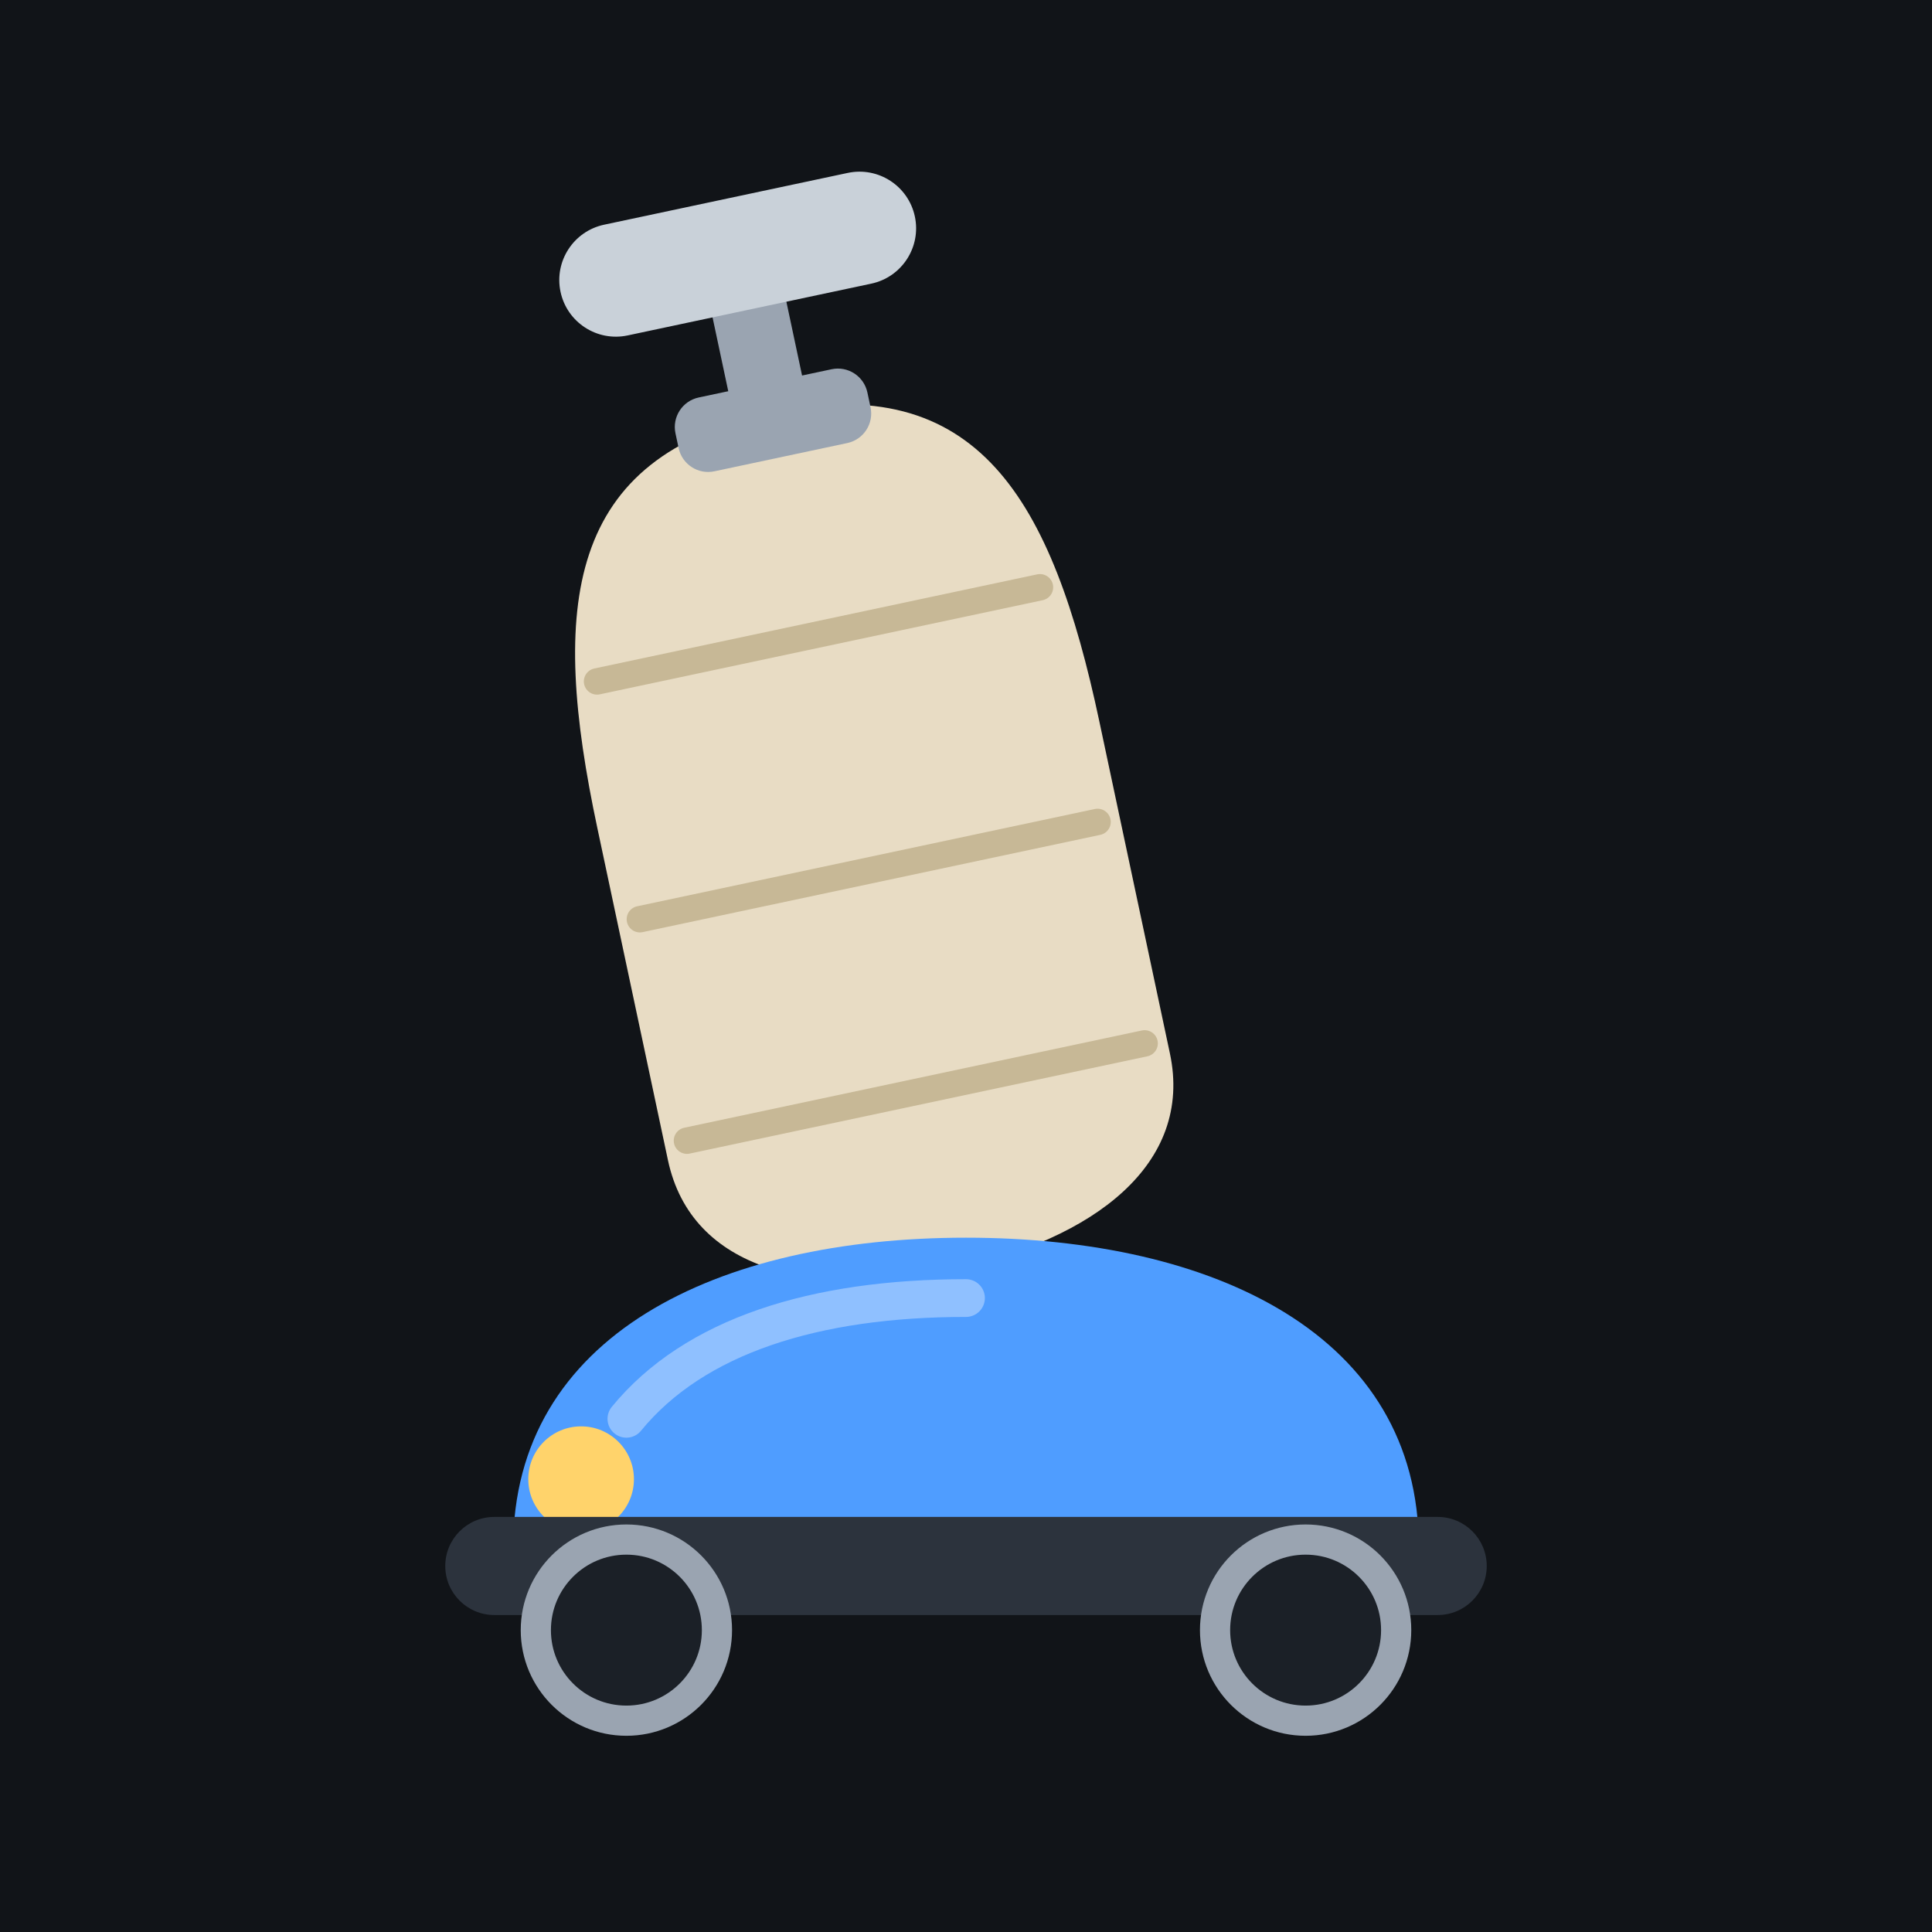
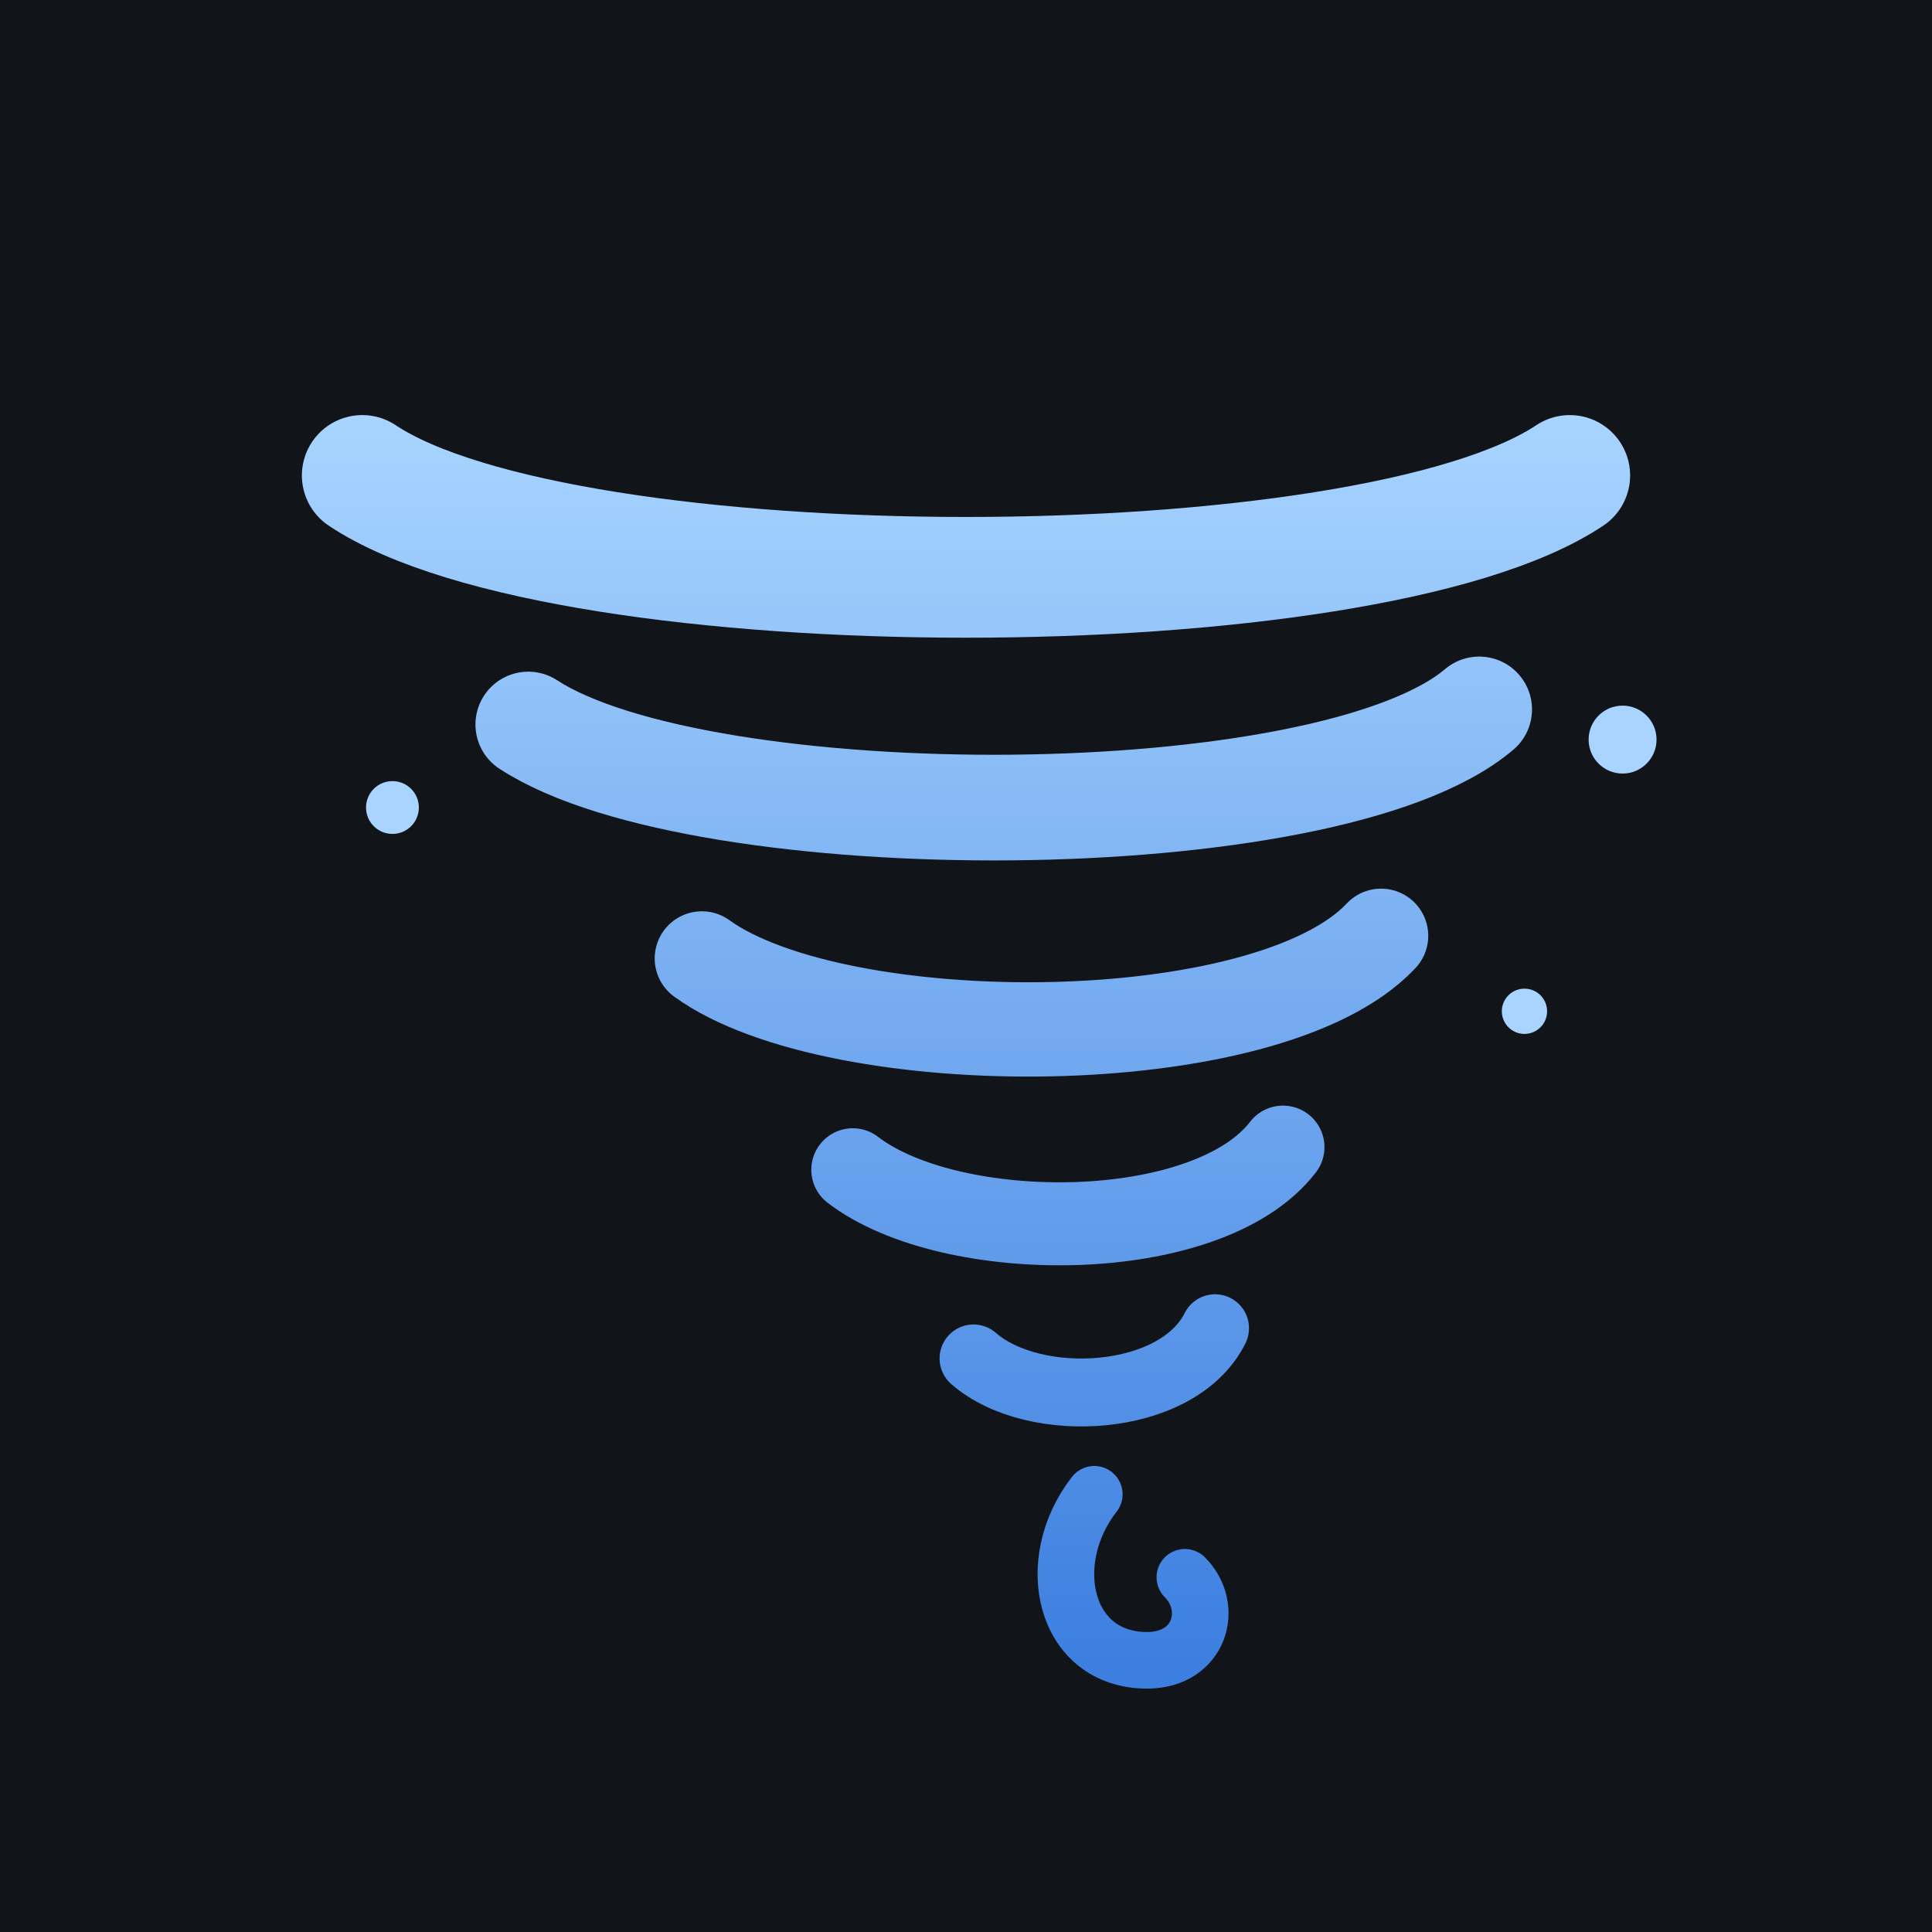
<svg xmlns="http://www.w3.org/2000/svg" viewBox="0 0 512 512">
+   <defs>
+     <linearGradient id="g" gradientUnits="userSpaceOnUse" x1="0" y1="110" x2="0" y2="440">
+       <stop offset="0" stop-color="#a8d4ff" />
+       <stop offset="1" stop-color="#3d7fe0" />
+     </linearGradient>
+   </defs>
  <rect width="512" height="512" fill="#111418" />
-   <g transform="rotate(-12 256 352)">
-     <rect x="246" y="60" width="20" height="280" rx="8" fill="#9aa4b1" />
-     <rect x="208" y="46" width="96" height="30" rx="15" fill="#c9d1d9" />
-     <path d="M256 104 C 312 104 324 142 324 202 L 324 292 C 324 322 294 336 256 336 C 218 336 188 322 188 292 L 188 202 C 188 142 200 104 256 104 Z" fill="#e8dcc4" />
-     <path d="M196 164 H 316 M194 228 H 318 M194 288 H 318" stroke="#c7b896" stroke-width="7" stroke-linecap="round" />
-     <rect x="230" y="96" width="52" height="20" rx="8" fill="#9aa4b1" />
+   <g fill="none" stroke="url(#g)" stroke-linecap="round">
+     <path stroke-width="32" d="M96 126 C 150 162 362 162 416 126" />
+     <path stroke-width="28" d="M140 192 C 186 222 352 222 392 188" />
+     <path stroke-width="25" d="M186 254 C 222 280 336 280 366 248" />
+     <path stroke-width="22" d="M226 310 C 252 330 320 330 340 304" />
+     <path stroke-width="18" d="M258 360 C 274 374 312 372 322 352" />
+     <path stroke-width="15" d="M290 396 C 276 414 282 440 304 440 C 318 440 322 426 314 418" />
  </g>
-   <path d="M136 410 C 136 354 190 328 256 328 C 322 328 376 354 376 410 Z" fill="#4f9dff" />
-   <path d="M166 376 C 184 354 216 344 256 344" stroke="#8fc0ff" stroke-width="10" fill="none" stroke-linecap="round" />
-   <circle cx="154" cy="392" r="14" fill="#ffd36b" />
-   <rect x="118" y="402" width="276" height="26" rx="13" fill="#2c333d" />
-   <circle cx="166" cy="432" r="24" fill="#1b2027" stroke="#9aa4b1" stroke-width="8" />
-   <circle cx="346" cy="432" r="24" fill="#1b2027" stroke="#9aa4b1" stroke-width="8" />
+   <g fill="#a8d4ff">
+     <circle cx="430" cy="196" r="9" />
+     <circle cx="404" cy="268" r="6" />
+     <circle cx="104" cy="214" r="7" />
+   </g>
</svg>
